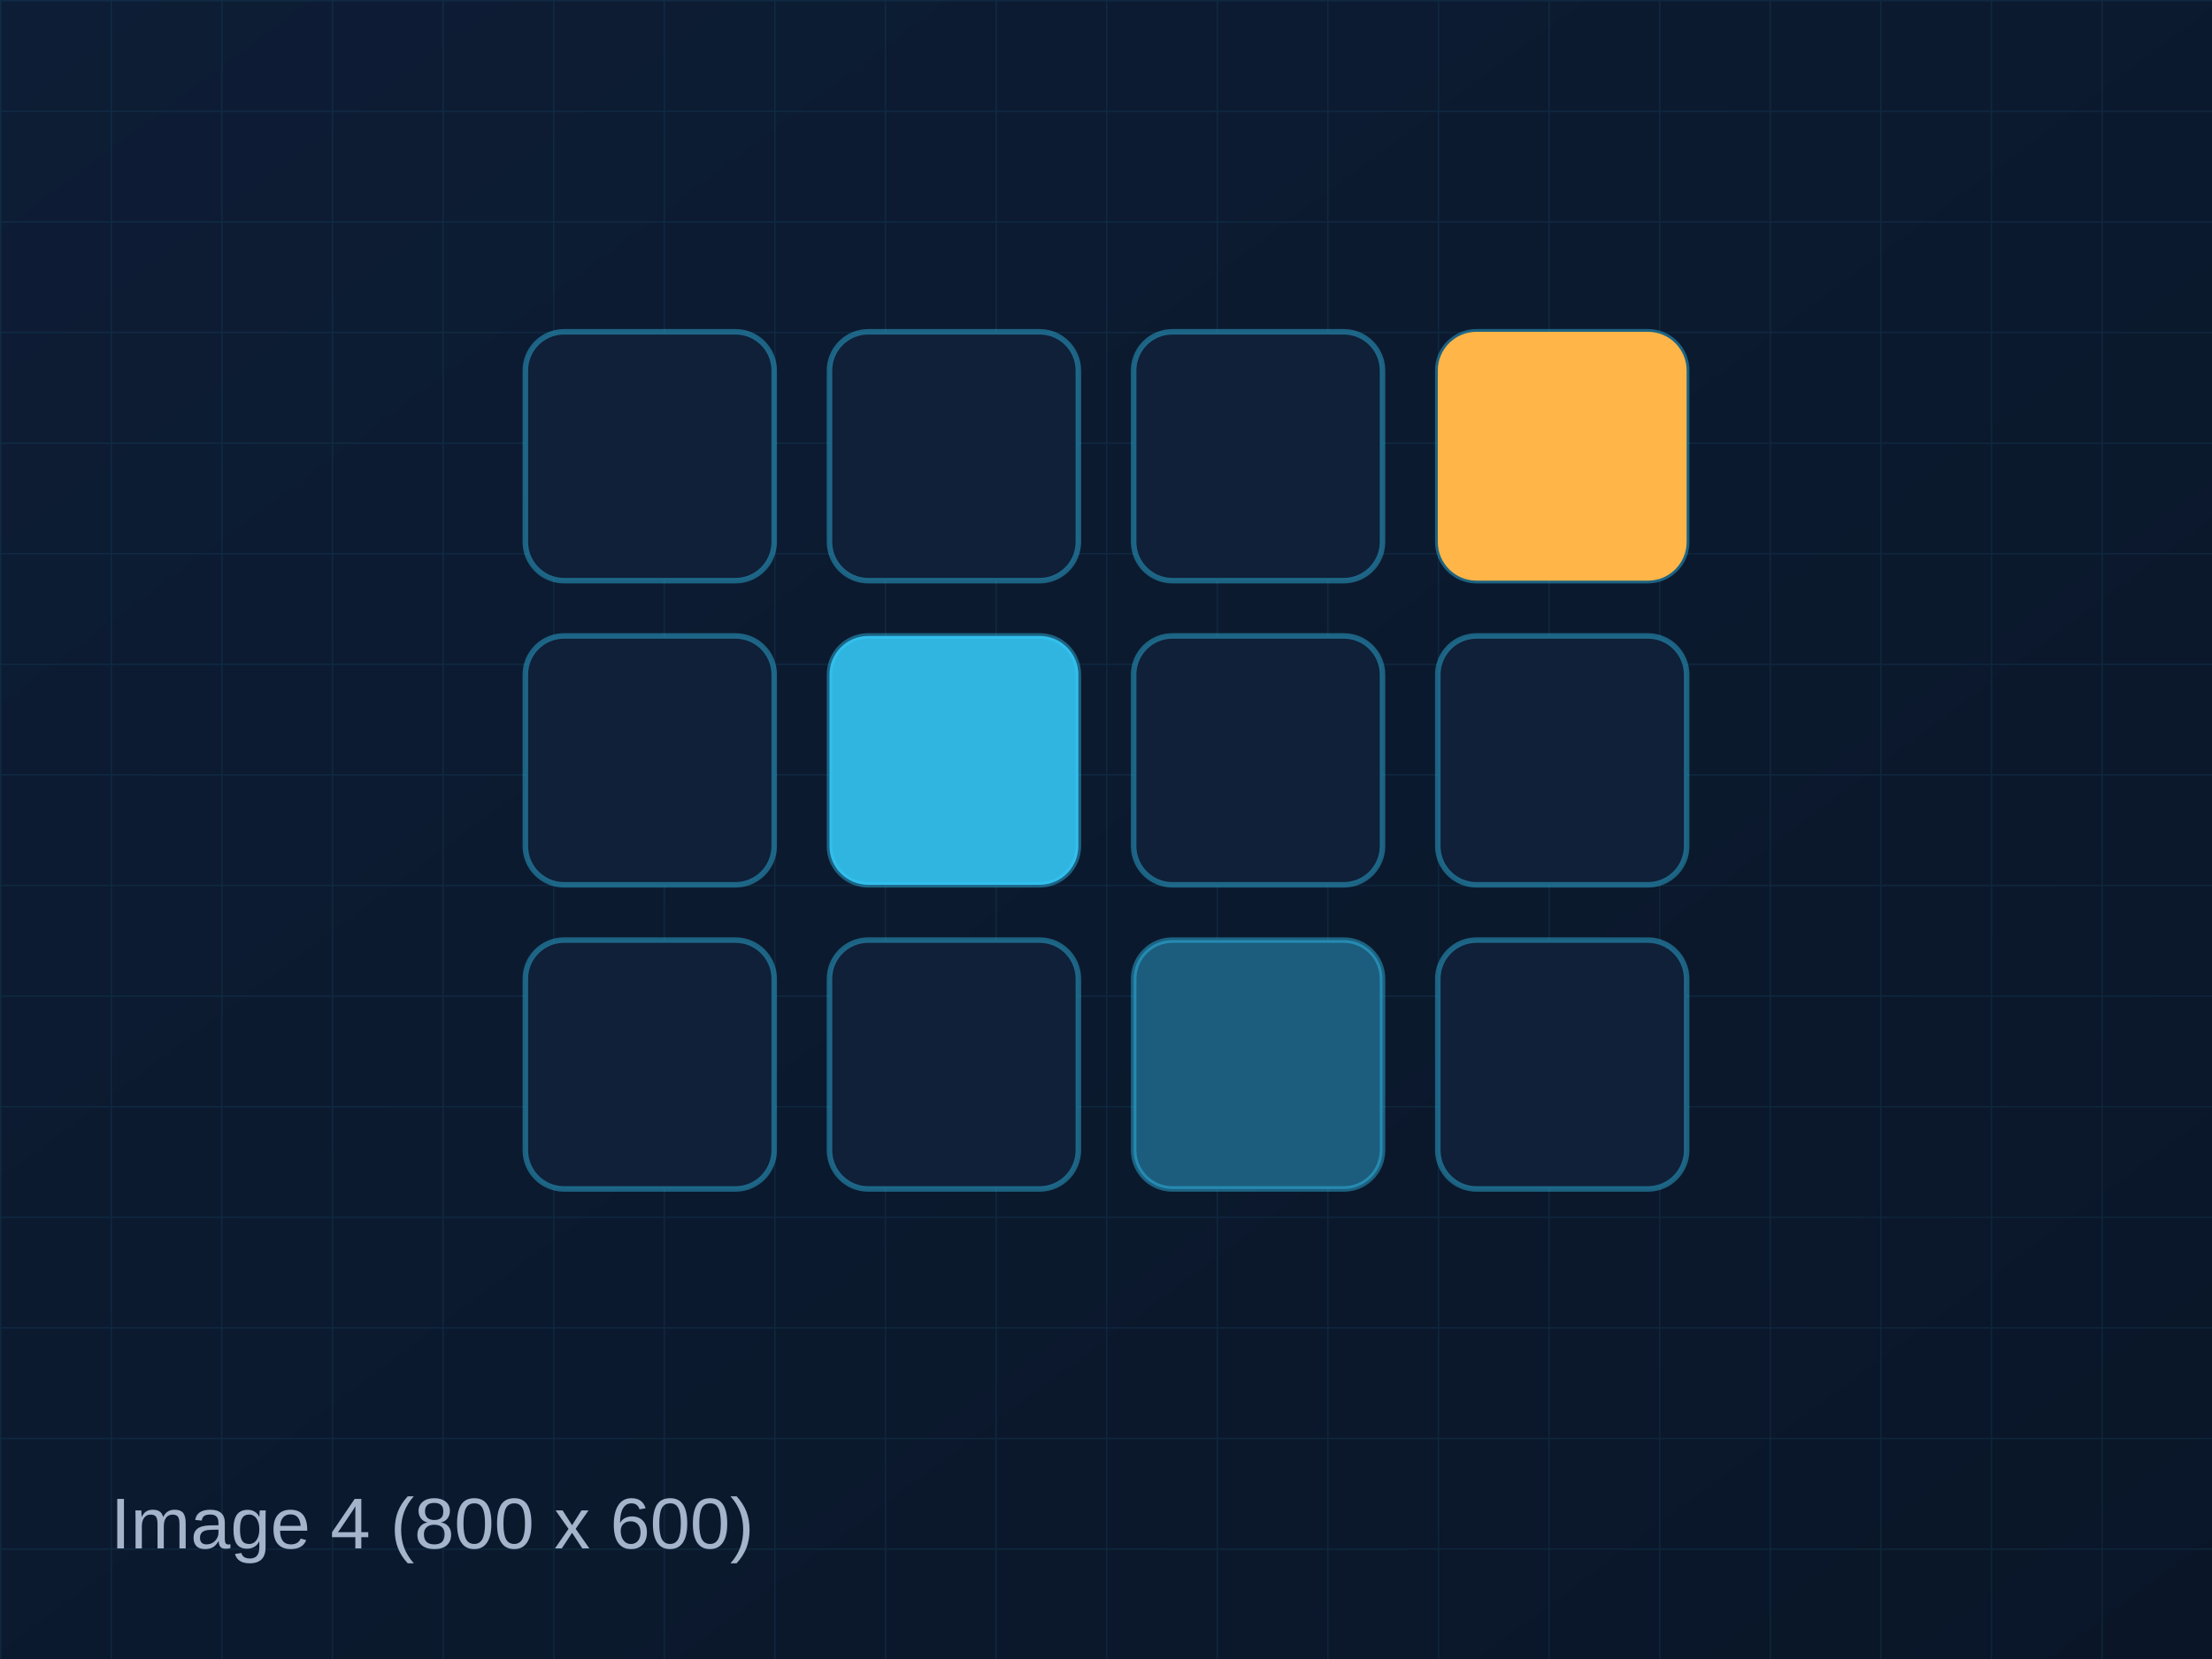
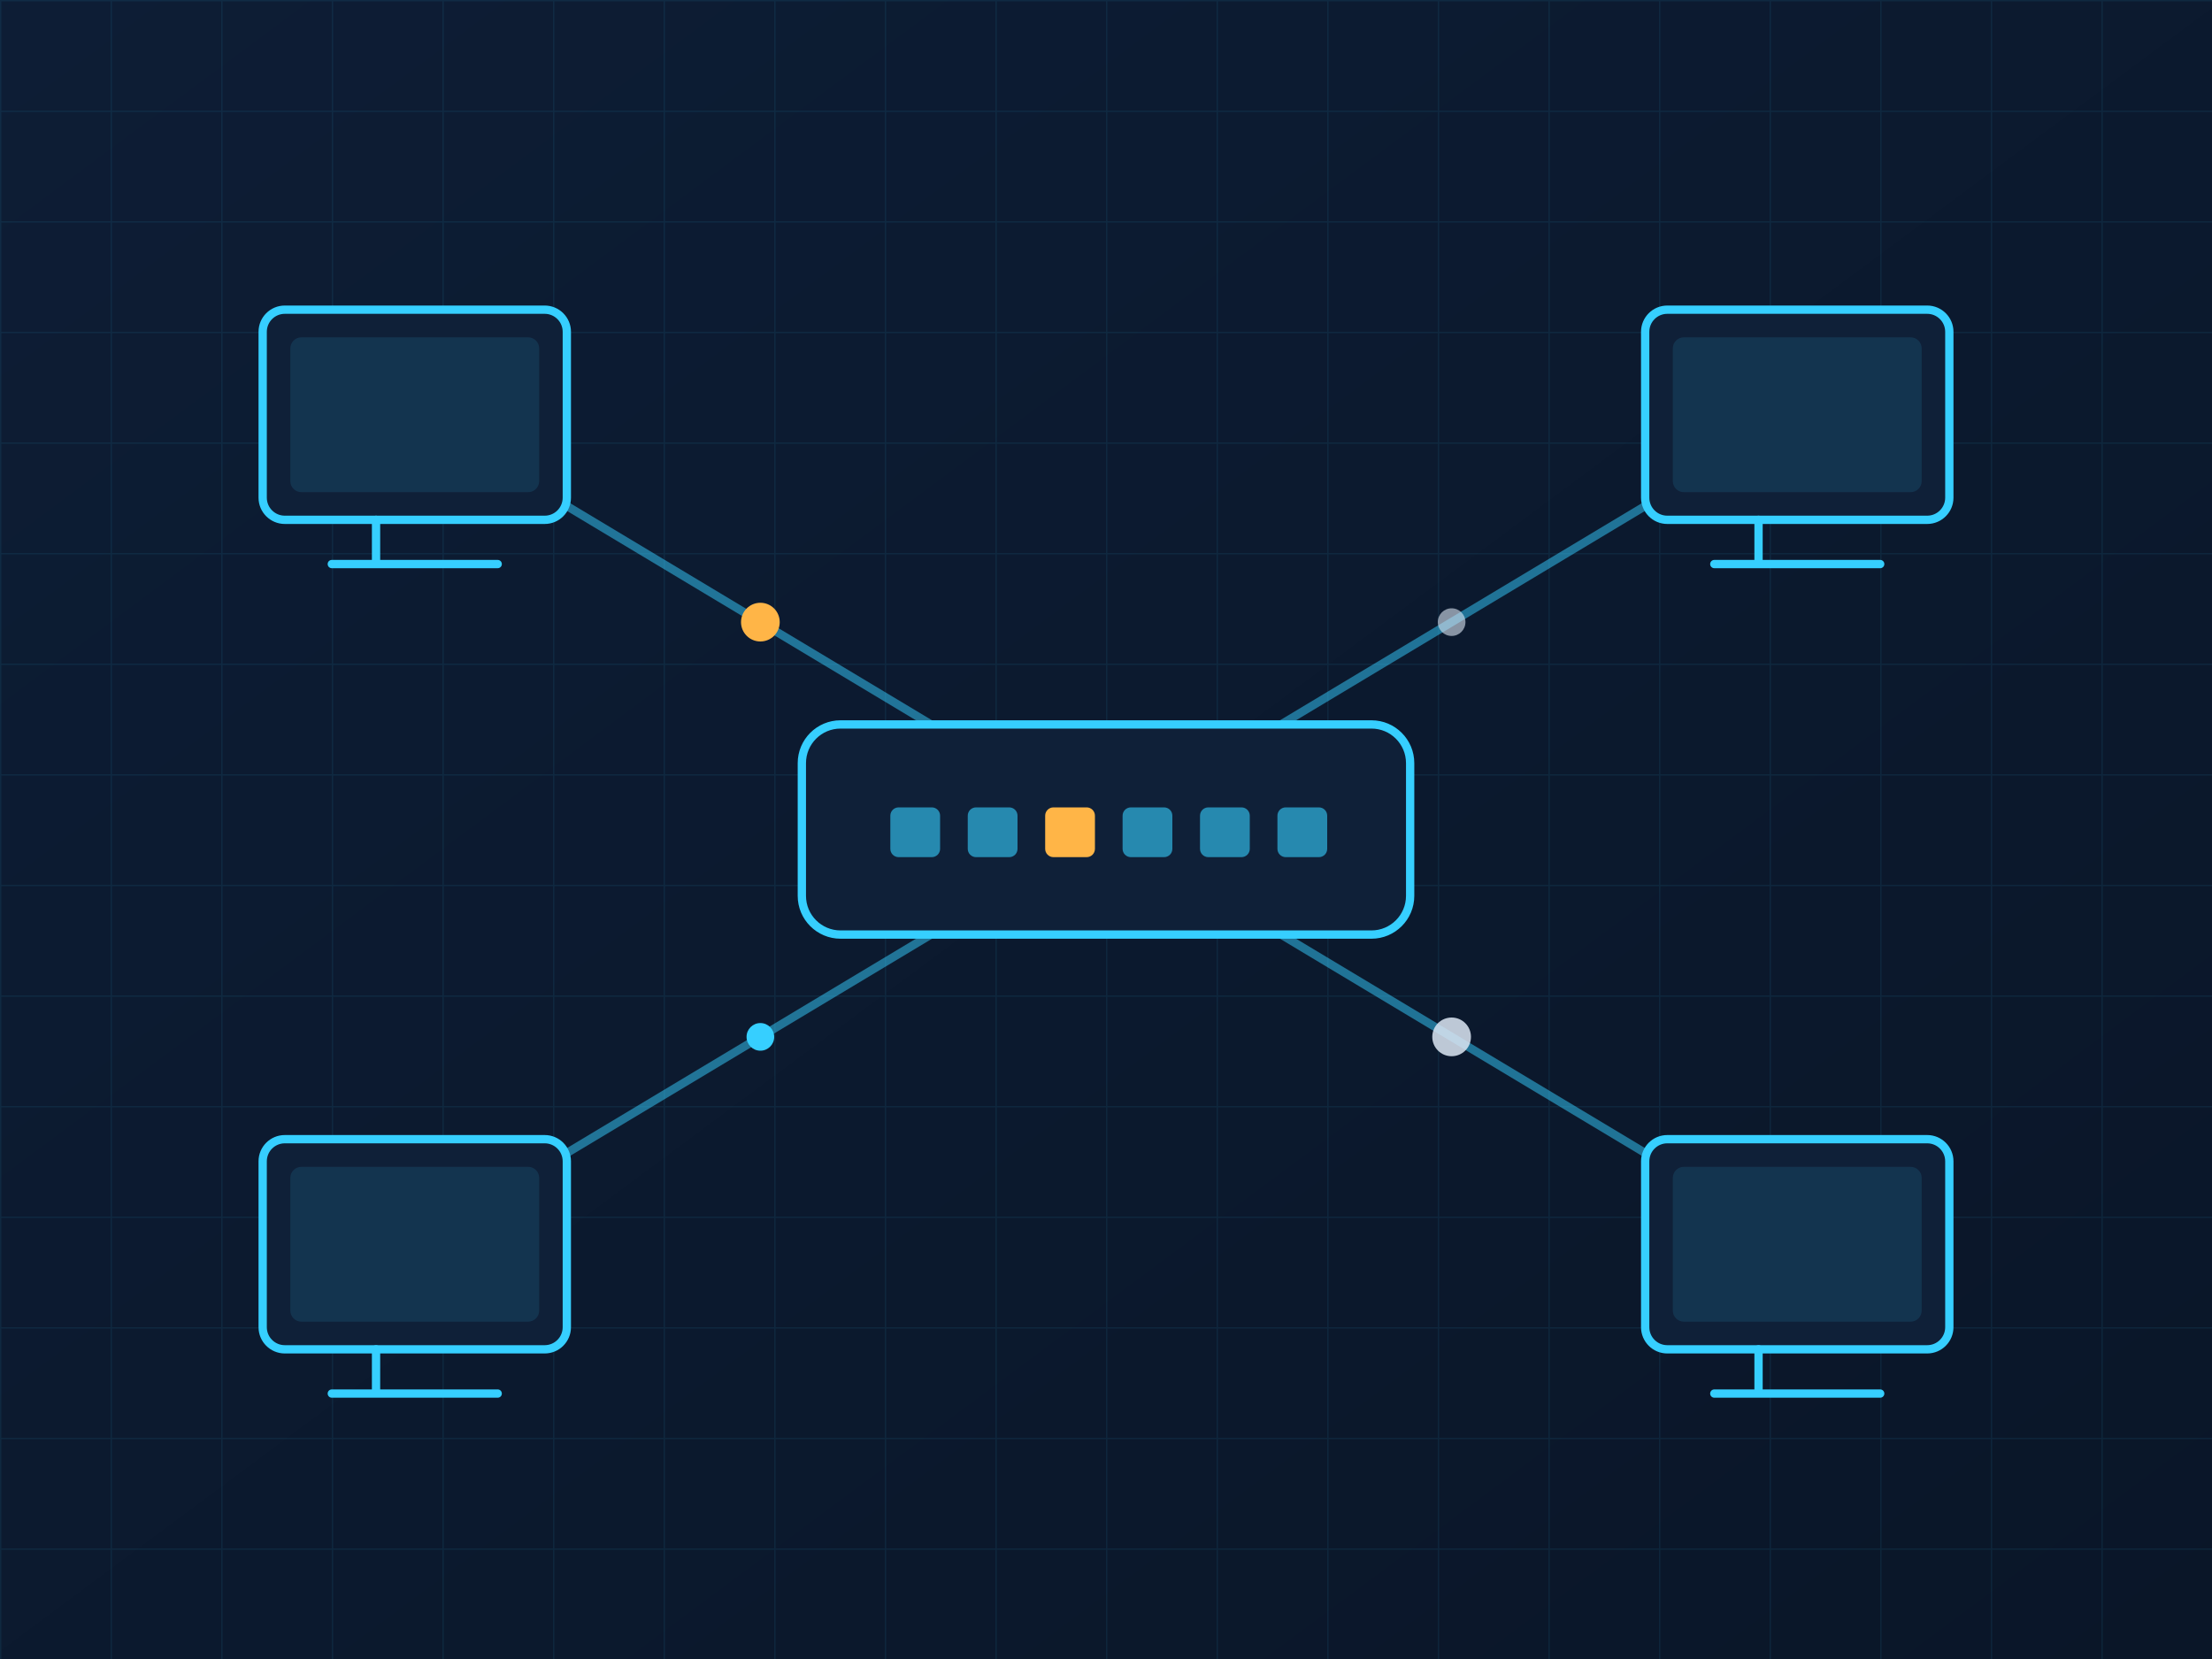
<svg xmlns="http://www.w3.org/2000/svg" viewBox="0 0 800 600" width="800" height="600">
  <defs>
    <linearGradient id="bg" x1="0" y1="0" x2="1" y2="1">
      <stop offset="0" stop-color="#0d1d35" />
      <stop offset="1" stop-color="#0a1628" />
    </linearGradient>
    <pattern id="grid" width="40" height="40" patternUnits="userSpaceOnUse">
      <path d="M40 0H0V40" fill="none" stroke="#36cfff" stroke-opacity="0.08" />
    </pattern>
  </defs>
  <rect width="800" height="600" fill="url(#bg)" />
  <rect width="800" height="600" fill="url(#grid)" />
-   <g fill="#0f2038" stroke="#36cfff" stroke-opacity="0.4" stroke-width="2">
-     <rect x="190" y="120" width="90" height="90" rx="14" />
-     <rect x="300" y="120" width="90" height="90" rx="14" />
-     <rect x="410" y="120" width="90" height="90" rx="14" />
-     <rect x="520" y="120" width="90" height="90" rx="14" />
-     <rect x="190" y="230" width="90" height="90" rx="14" />
-     <rect x="300" y="230" width="90" height="90" rx="14" />
-     <rect x="410" y="230" width="90" height="90" rx="14" />
-     <rect x="520" y="230" width="90" height="90" rx="14" />
-     <rect x="190" y="340" width="90" height="90" rx="14" />
-     <rect x="300" y="340" width="90" height="90" rx="14" />
-     <rect x="410" y="340" width="90" height="90" rx="14" />
-     <rect x="520" y="340" width="90" height="90" rx="14" />
+   <g fill="none" stroke="#36cfff" stroke-opacity="0.5" stroke-width="3">
+     <path d="M400 300L150 150" />
+     <path d="M400 300L650 150" />
+     <path d="M400 300L150 450" />
+     <path d="M400 300L650 450" />
  </g>
-   <rect x="300" y="230" width="90" height="90" rx="14" fill="#36cfff" fill-opacity="0.85" />
-   <rect x="520" y="120" width="90" height="90" rx="14" fill="#ffb547" />
-   <rect x="410" y="340" width="90" height="90" rx="14" fill="#36cfff" fill-opacity="0.35" />
-   <text x="40" y="560" fill="#a3b4cb" font-family="Arial, Helvetica, sans-serif" font-size="26">Image 4 (800 x 600)</text>
+   <g transform="translate(150 150)">
+     <rect x="-55" y="-38" width="110" height="76" rx="8" fill="#0f2038" stroke="#36cfff" stroke-width="3" />
+     <rect x="-45" y="-28" width="90" height="56" rx="4" fill="#36cfff" fill-opacity="0.12" />
+     <path d="M-14 38V54M-30 54H30" stroke="#36cfff" stroke-width="3" stroke-linecap="round" />
+   </g>
+   <g transform="translate(650 150)">
+     <rect x="-55" y="-38" width="110" height="76" rx="8" fill="#0f2038" stroke="#36cfff" stroke-width="3" />
+     <rect x="-45" y="-28" width="90" height="56" rx="4" fill="#36cfff" fill-opacity="0.12" />
+     <path d="M-14 38V54M-30 54H30" stroke="#36cfff" stroke-width="3" stroke-linecap="round" />
+   </g>
+   <g transform="translate(150 450)">
+     <rect x="-55" y="-38" width="110" height="76" rx="8" fill="#0f2038" stroke="#36cfff" stroke-width="3" />
+     <rect x="-45" y="-28" width="90" height="56" rx="4" fill="#36cfff" fill-opacity="0.12" />
+     <path d="M-14 38V54M-30 54H30" stroke="#36cfff" stroke-width="3" stroke-linecap="round" />
+   </g>
+   <g transform="translate(650 450)">
+     <rect x="-55" y="-38" width="110" height="76" rx="8" fill="#0f2038" stroke="#36cfff" stroke-width="3" />
+     <rect x="-45" y="-28" width="90" height="56" rx="4" fill="#36cfff" fill-opacity="0.12" />
+     <path d="M-14 38V54M-30 54H30" stroke="#36cfff" stroke-width="3" stroke-linecap="round" />
+   </g>
+   <rect x="290" y="262" width="220" height="76" rx="14" fill="#0f2038" stroke="#36cfff" stroke-width="3" />
+   <rect x="322" y="292" width="18" height="18" rx="3" fill="#36cfff" fill-opacity="0.6" />
+   <rect x="350" y="292" width="18" height="18" rx="3" fill="#36cfff" fill-opacity="0.6" />
+   <rect x="378" y="292" width="18" height="18" rx="3" fill="#ffb547" fill-opacity="1" />
+   <rect x="406" y="292" width="18" height="18" rx="3" fill="#36cfff" fill-opacity="0.6" />
+   <rect x="434" y="292" width="18" height="18" rx="3" fill="#36cfff" fill-opacity="0.6" />
+   <rect x="462" y="292" width="18" height="18" rx="3" fill="#36cfff" fill-opacity="0.6" />
+   <circle cx="275" cy="225" r="7" fill="#ffb547" />
+   <circle cx="525" cy="375" r="7" fill="#dce6f3" fill-opacity="0.85" />
+   <circle cx="525" cy="225" r="5" fill="#dce6f3" fill-opacity="0.6" />
+   <circle cx="275" cy="375" r="5" fill="#36cfff" />
</svg>
